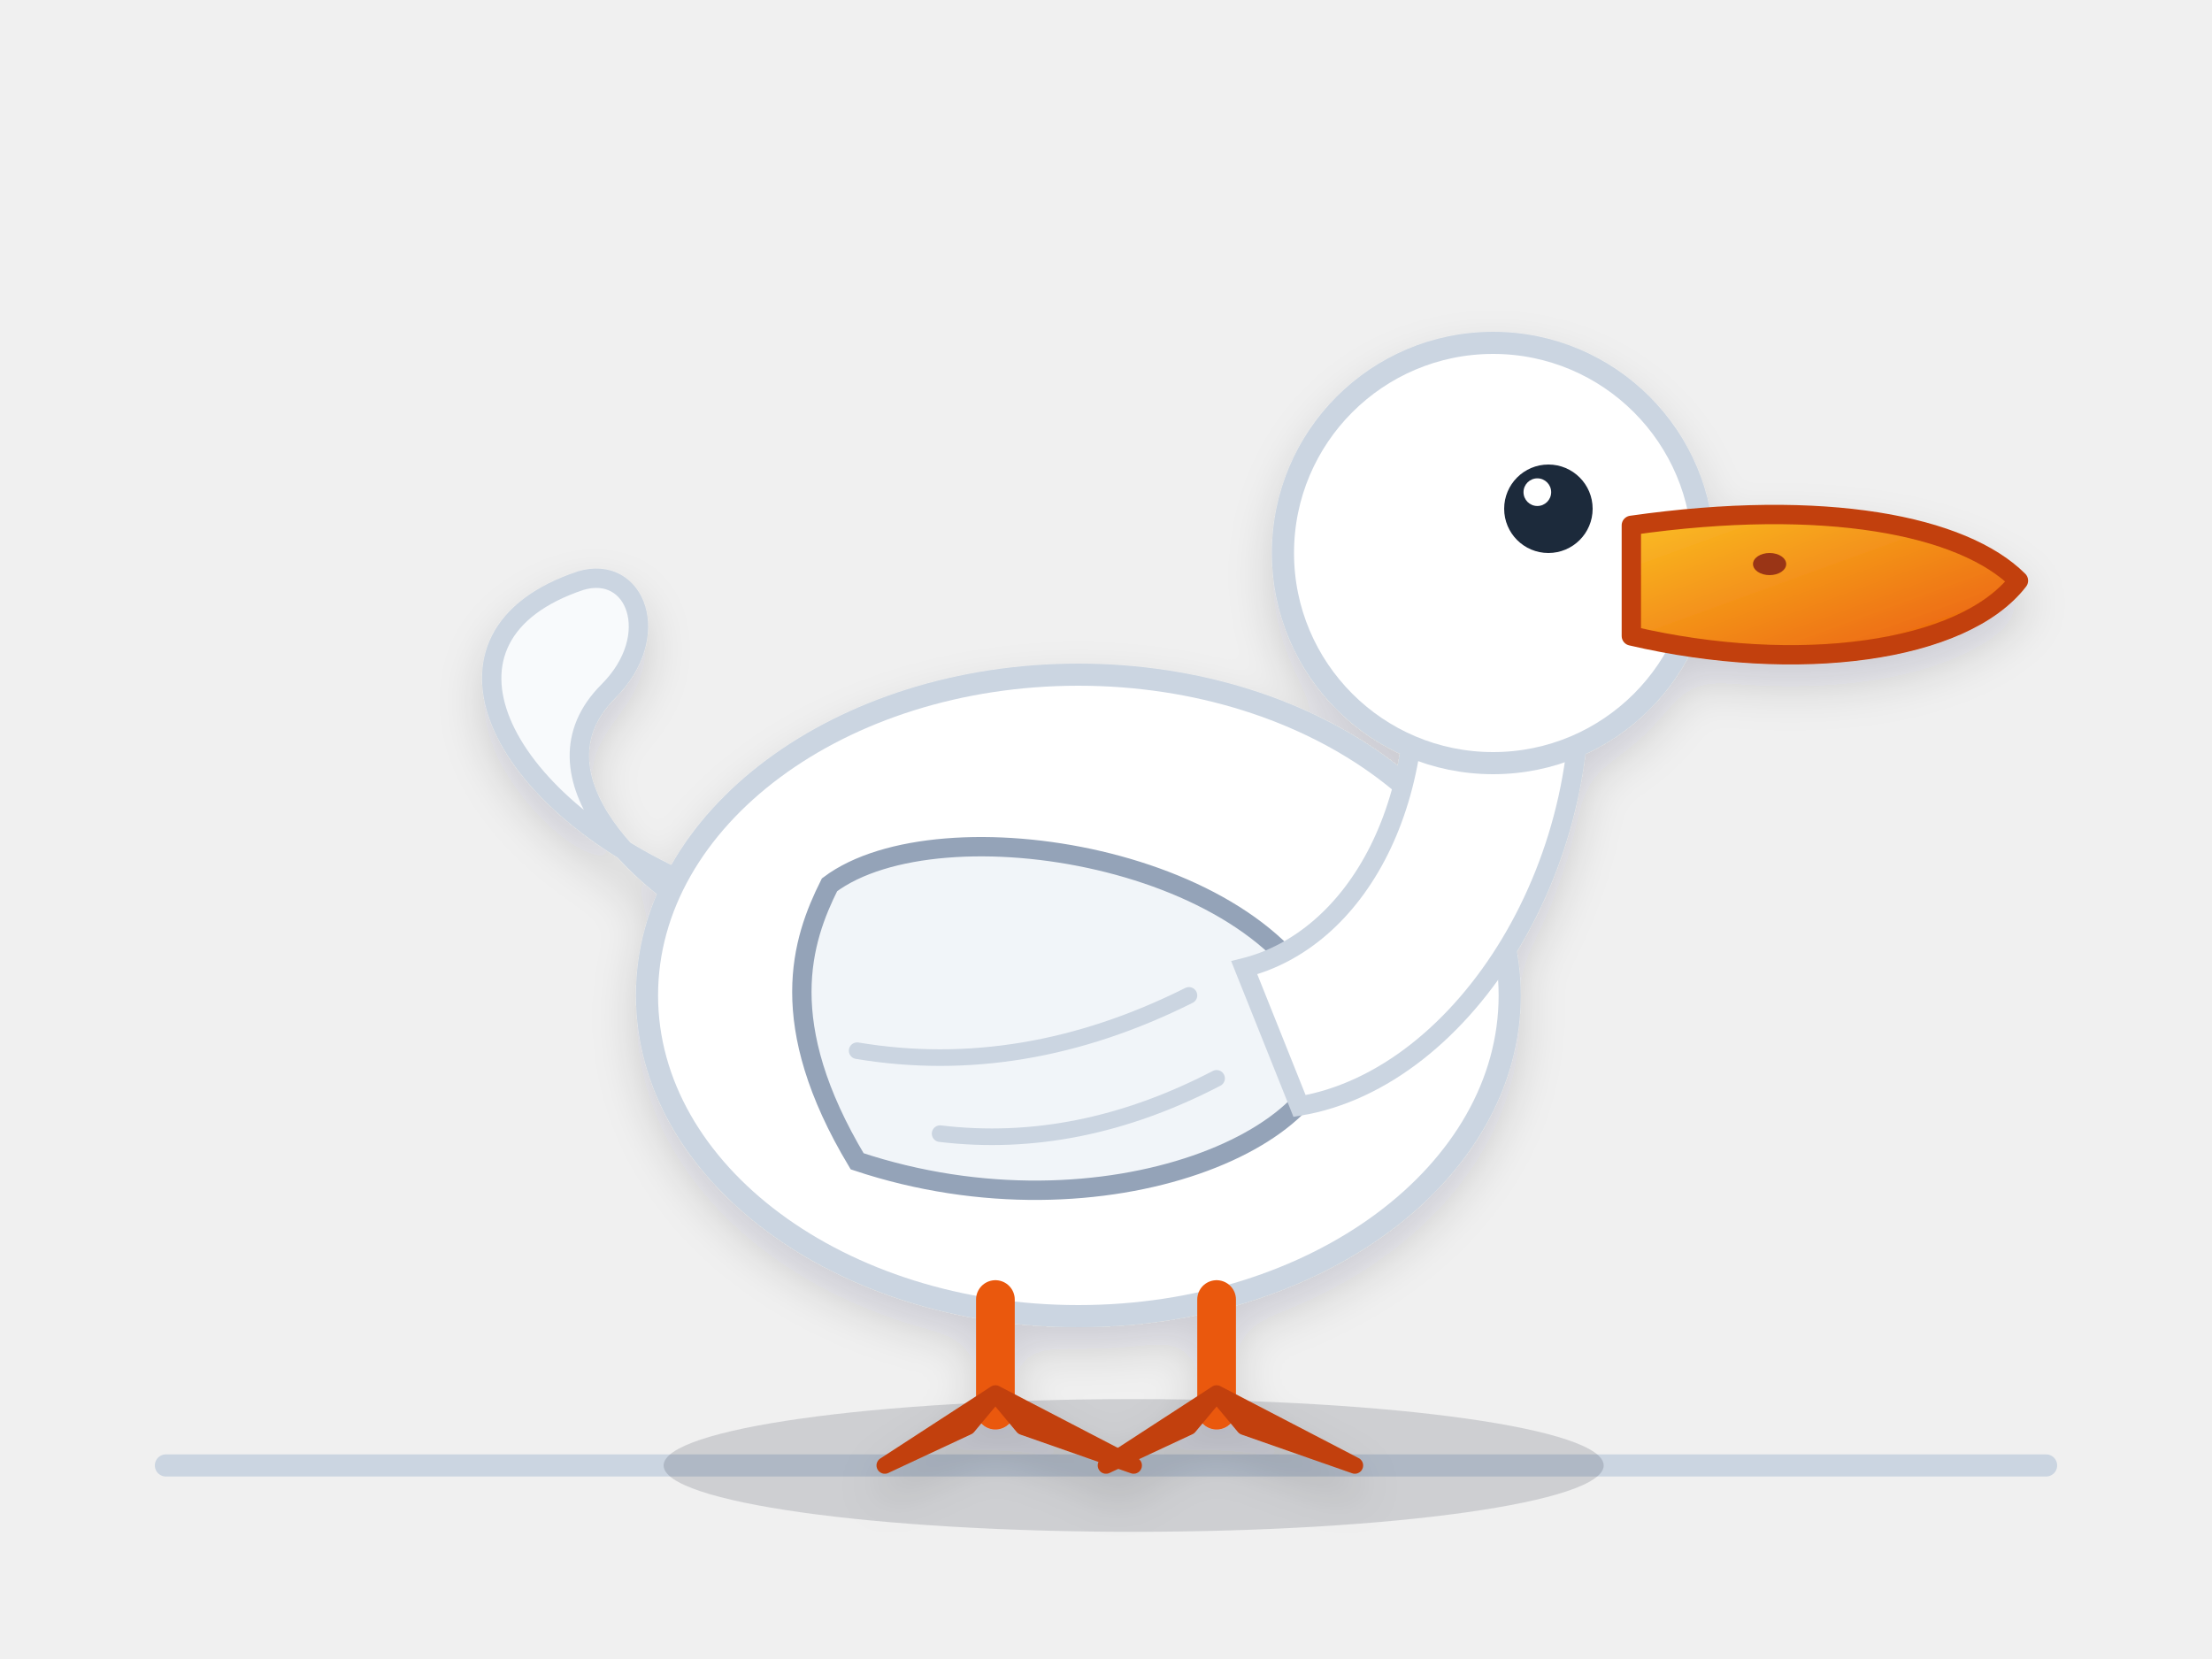
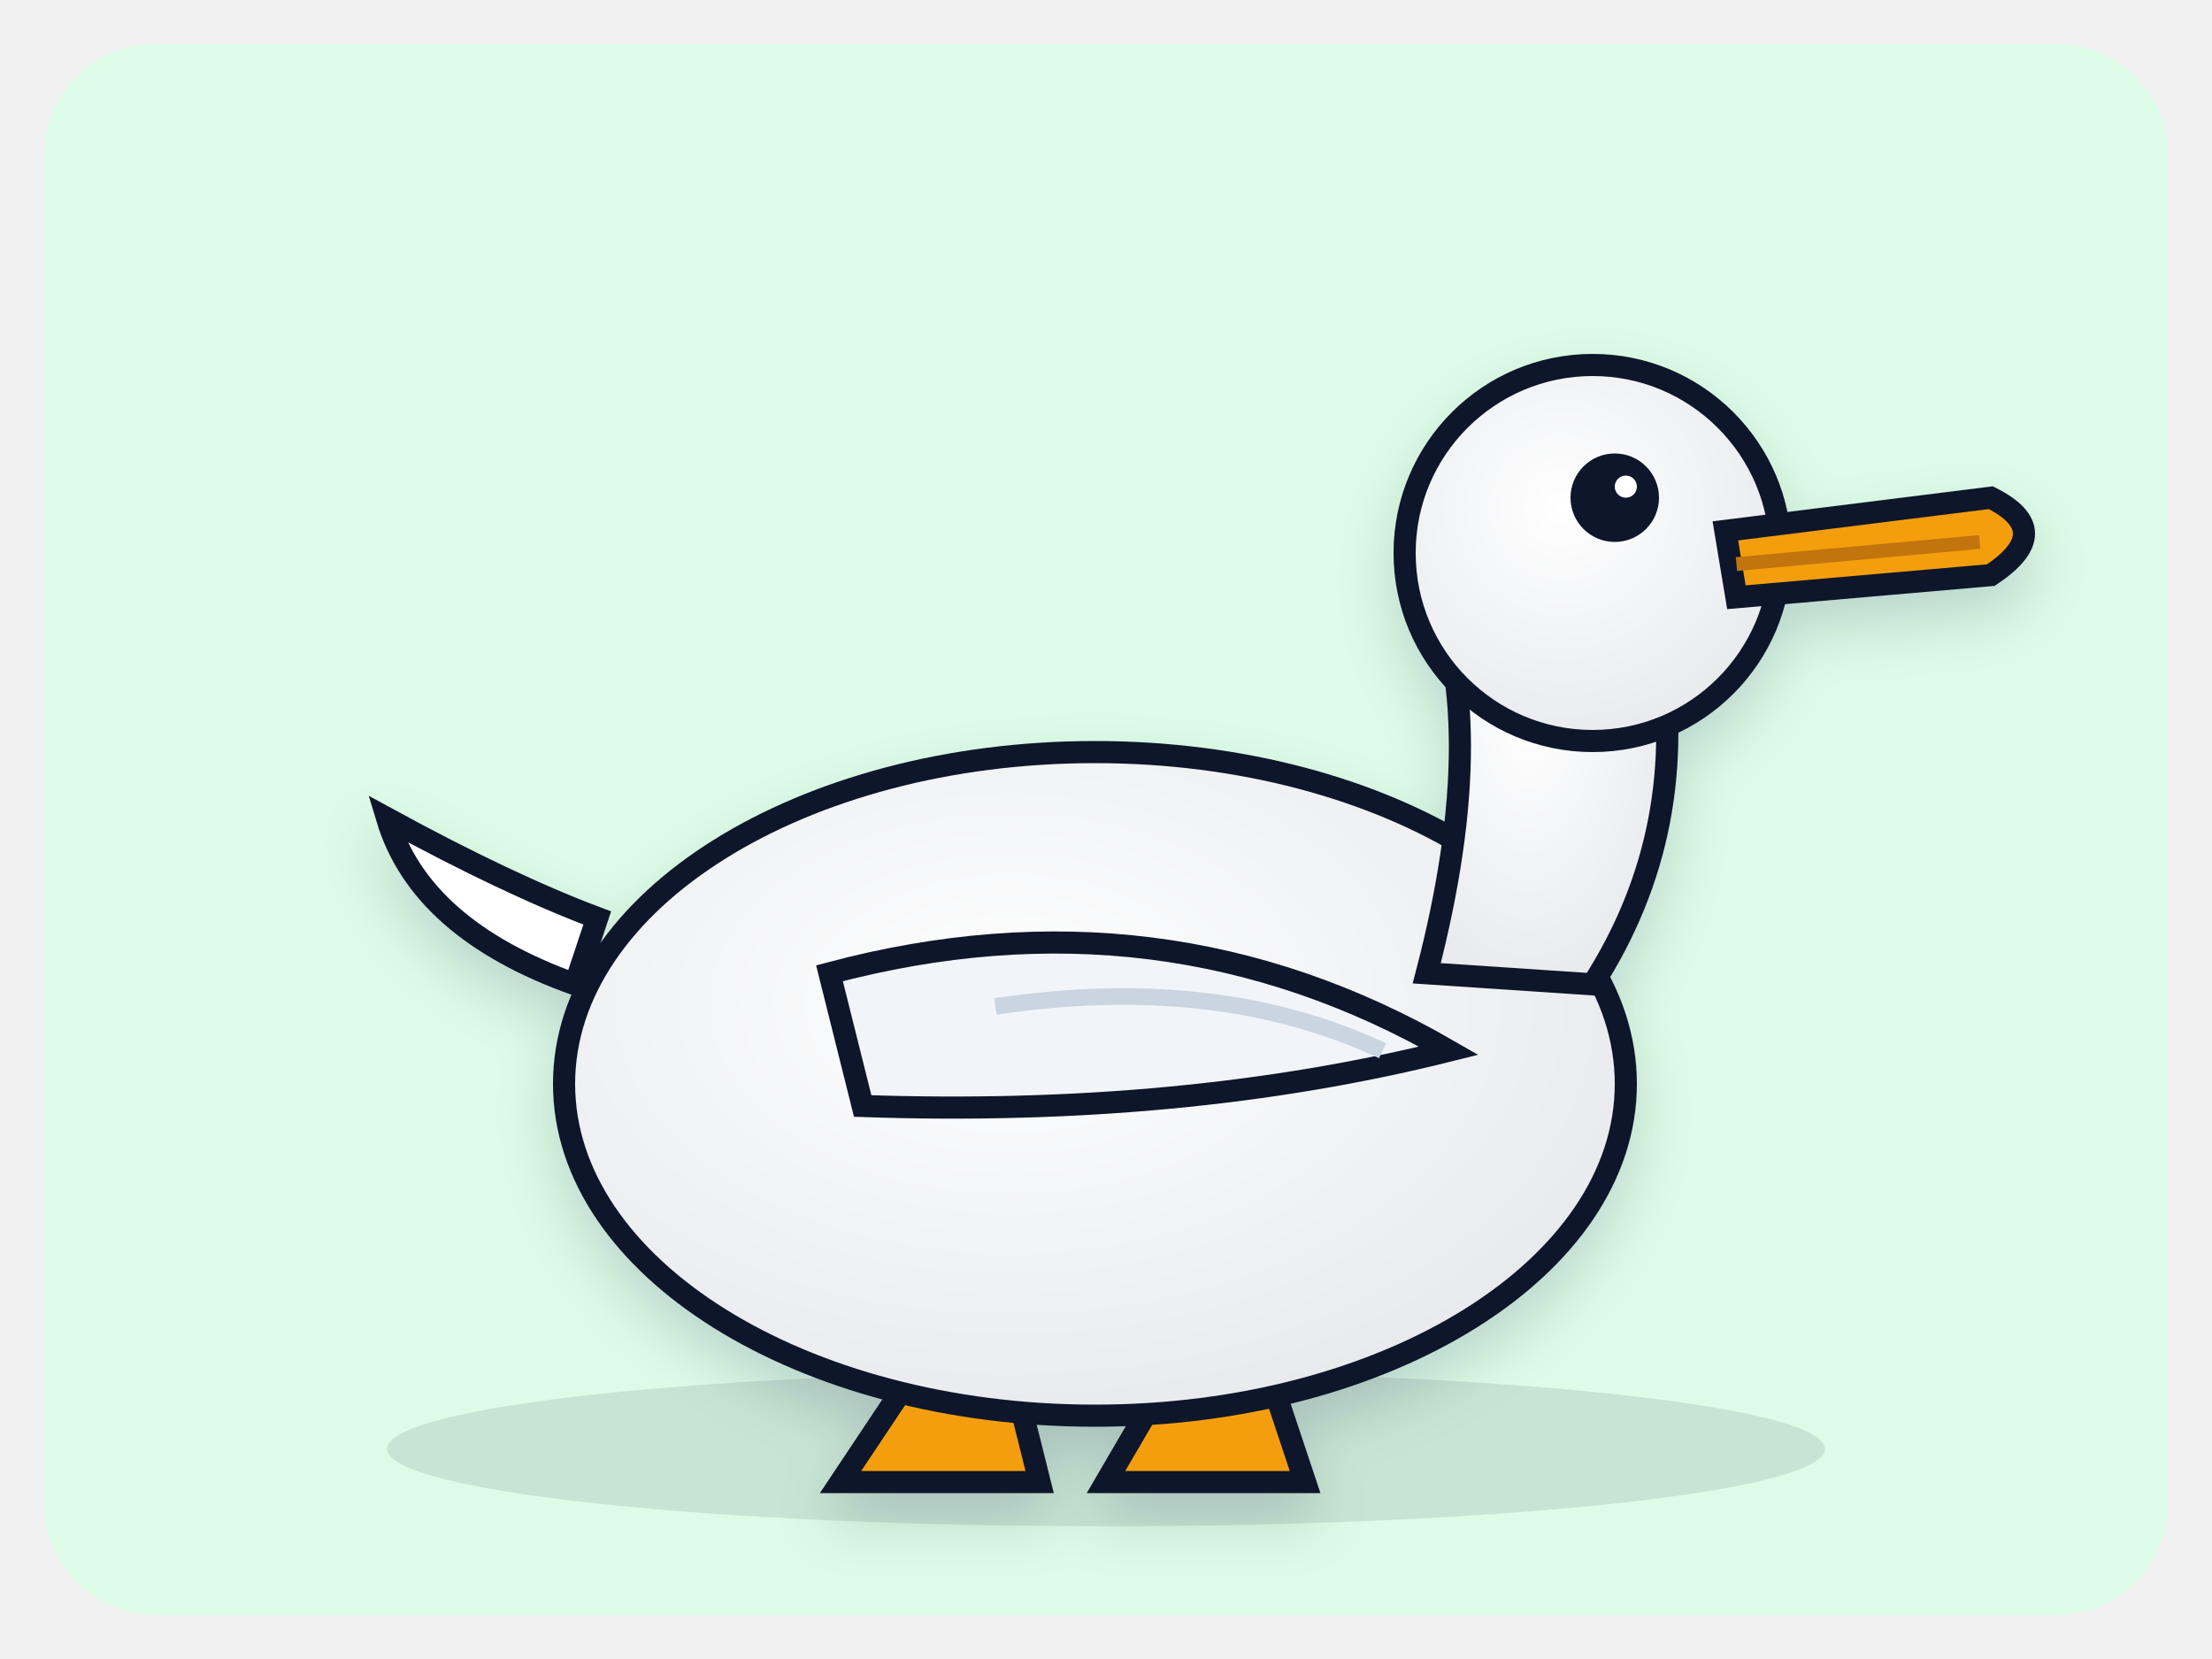
- <svg xmlns="http://www.w3.org/2000/svg" viewBox="0 0 400 300" role="img" aria-labelledby="title-duck desc-duck">
+ <svg xmlns="http://www.w3.org/2000/svg" viewBox="0 0 400 300" role="img" aria-labelledby="t-duck d-duck">
  <defs>
-     <linearGradient id="duck-bill" x1="0%" y1="0%" x2="100%" y2="100%">
-       <stop offset="0%" stop-color="#fbbf24" />
-       <stop offset="100%" stop-color="#ea580c" />
-     </linearGradient>
-     <filter id="soft-shadow" x="-10%" y="-10%" width="120%" height="120%">
-       <feDropShadow dx="0" dy="4" stdDeviation="4" flood-color="#0f172a" flood-opacity="0.15" />
+     <radialGradient id="dk-body" cx="42%" cy="38%" r="72%">
+       <stop offset="0%" stop-color="#ffffff" />
+       <stop offset="100%" stop-color="#e5e7eb" />
+     </radialGradient>
+     <filter id="dk-sh" x="-20%" y="-20%" width="140%" height="140%">
+       <feDropShadow dx="0" dy="5" stdDeviation="5" flood-color="#0f172a" flood-opacity="0.15" />
    </filter>
  </defs>
-   <line x1="30" y1="265" x2="370" y2="265" stroke="#cbd5e1" stroke-width="4" stroke-linecap="round" />
-   <ellipse cx="205" cy="265" rx="85" ry="12" fill="#0f172a" opacity="0.15" />
-   <g id="duck-figure" filter="url(#soft-shadow)">
-     <path d="M125 160 C90 145 75 115 105 105 C115 102 120 115 110 125 C95 140 115 160 135 170 Z" fill="#f8fafc" stroke="#cbd5e1" stroke-width="3.5" stroke-linejoin="round" />
-     <ellipse cx="195" cy="180" rx="78" ry="58" fill="#ffffff" stroke="#cbd5e1" stroke-width="4" />
-     <g id="duck-wing">
-       <path d="M150 160 C170 145 230 155 240 185 C245 205 200 225 155 210 C140 185 145 170 150 160 Z" fill="#f1f5f9" stroke="#94a3b8" stroke-width="3.5" />
-       <path d="M155 190 Q185 195 215 180" fill="none" stroke="#cbd5e1" stroke-width="3" stroke-linecap="round" />
-       <path d="M170 205 Q195 208 220 195" fill="none" stroke="#cbd5e1" stroke-width="3" stroke-linecap="round" />
-     </g>
-     <path d="M225 175 C245 170 260 145 255 110 L285 115 C290 155 265 195 235 200 Z" fill="#ffffff" stroke="#cbd5e1" stroke-width="3.5" />
-     <circle cx="270" cy="100" r="38" fill="#ffffff" stroke="#cbd5e1" stroke-width="4" />
-     <circle cx="280" cy="92" r="8" fill="#1e293b" />
-     <circle cx="278" cy="89" r="2.5" fill="#ffffff" />
-     <path d="M295 95 C330 90 355 95 365 105 C355 118 325 122 295 115 Z" fill="url(#duck-bill)" stroke="#c2410c" stroke-width="3.5" stroke-linejoin="round" />
-     <ellipse cx="320" cy="102" rx="3" ry="2" fill="#9a3412" />
-     <g id="foot-left">
-       <line x1="180" y1="235" x2="180" y2="255" stroke="#ea580c" stroke-width="7" stroke-linecap="round" />
-       <polygon points="160,265 180,252 205,265 185,258 180,252 175,258" fill="#f97316" stroke="#c2410c" stroke-width="3" stroke-linejoin="round" />
-     </g>
-     <g id="foot-right">
-       <line x1="220" y1="235" x2="220" y2="255" stroke="#ea580c" stroke-width="7" stroke-linecap="round" />
-       <polygon points="200,265 220,252 245,265 225,258 220,252 215,258" fill="#f97316" stroke="#c2410c" stroke-width="3" stroke-linejoin="round" />
-     </g>
+   <rect x="8" y="8" width="384" height="284" rx="20" fill="#dcfce7" />
+   <ellipse cx="200" cy="262" rx="130" ry="14" fill="#0f172a" opacity="0.1" />
+   <g filter="url(#dk-sh)" stroke="#0f172a" stroke-width="4">
+     <path d="M168 244 L152 268 L188 268 L182 244 Z" fill="#f59e0b" />
+     <path d="M214 244 L200 268 L236 268 L228 244 Z" fill="#f59e0b" />
+     <ellipse cx="198" cy="196" rx="96" ry="60" fill="url(#dk-body)" />
+     <path d="M150 176 Q210 160 262 190 Q214 202 156 200 Z" fill="#f1f5f9" />
+     <path d="M180 182 Q220 176 250 190" fill="none" stroke="#cbd5e1" stroke-width="3" />
+     <path d="M104 178 Q76 168 70 148 Q92 160 108 166 Z" fill="#ffffff" />
+     <path d="M258 176 Q270 130 258 104 Q286 92 300 116 Q306 150 288 178 Z" fill="url(#dk-body)" />
+     <circle cx="288" cy="100" r="34" fill="url(#dk-body)" />
+     <path d="M312 96 L360 90 Q372 96 360 104 L314 108 Z" fill="#f59e0b" />
+     <path d="M314 102 L358 98" stroke="#c2740a" stroke-width="2.5" />
+     <circle cx="292" cy="90" r="6" fill="#0f172a" />
+     <circle cx="294" cy="88" r="2" fill="#fff" stroke="none" />
  </g>
</svg>
